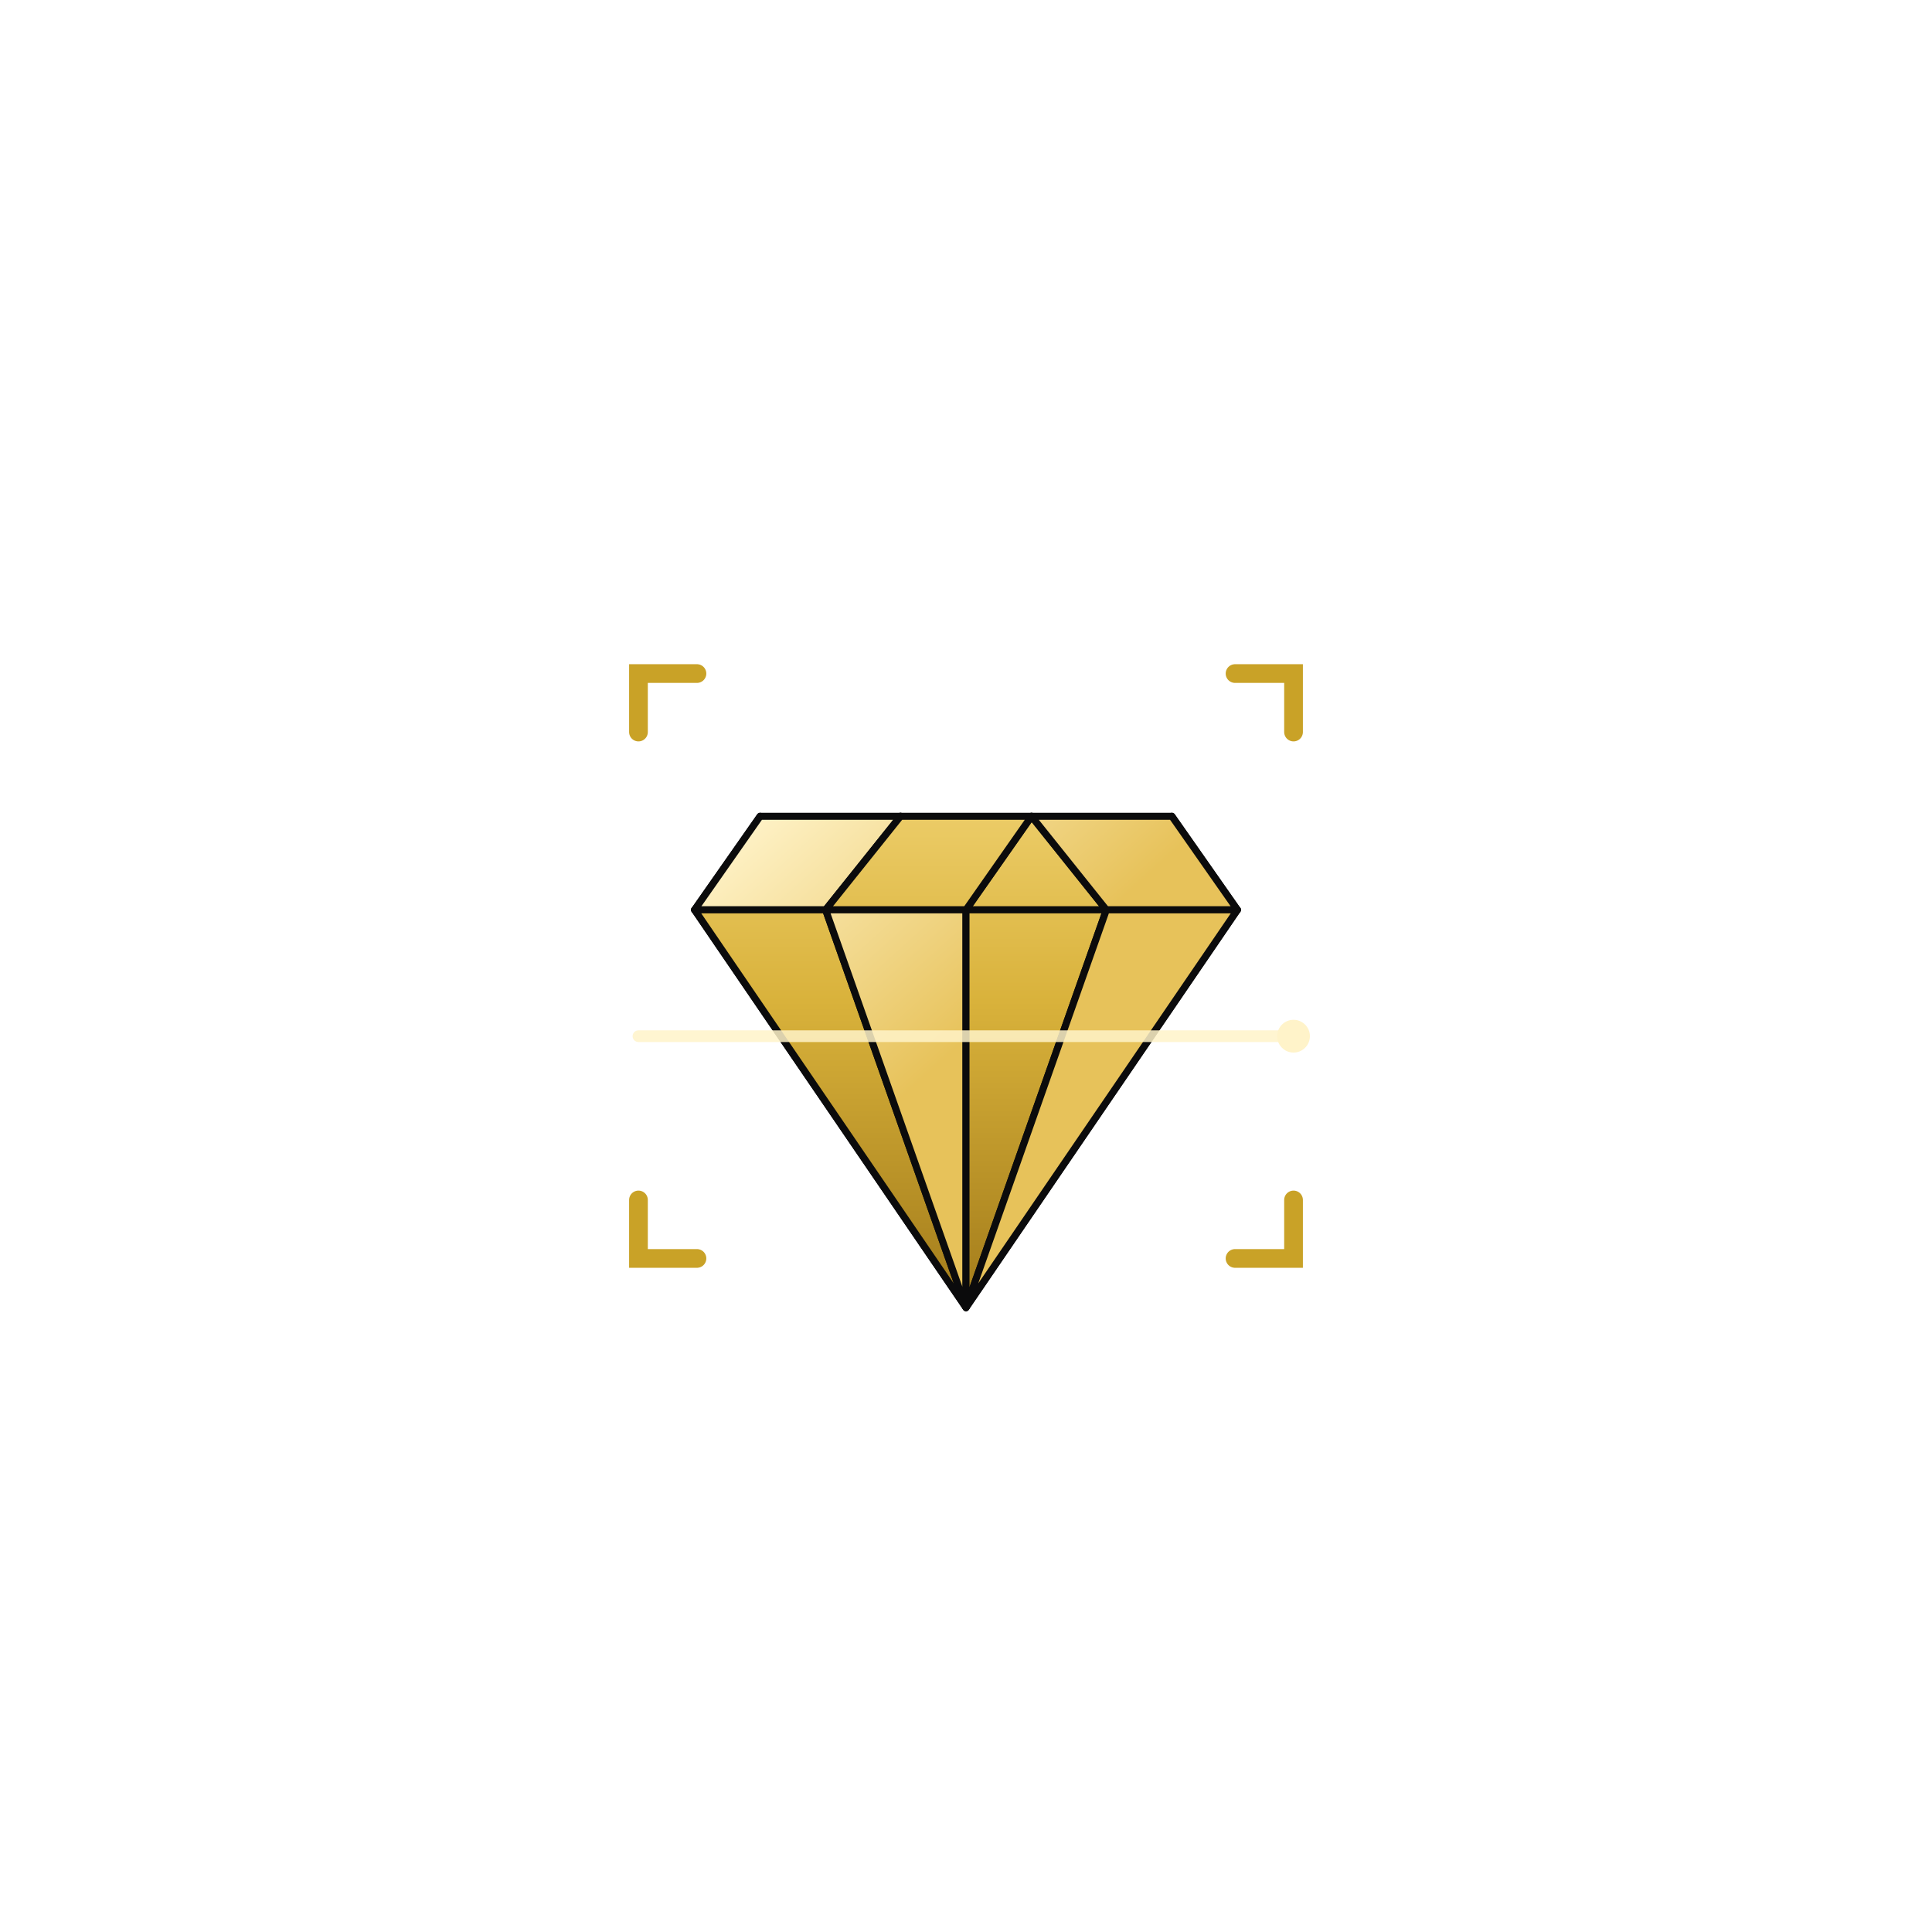
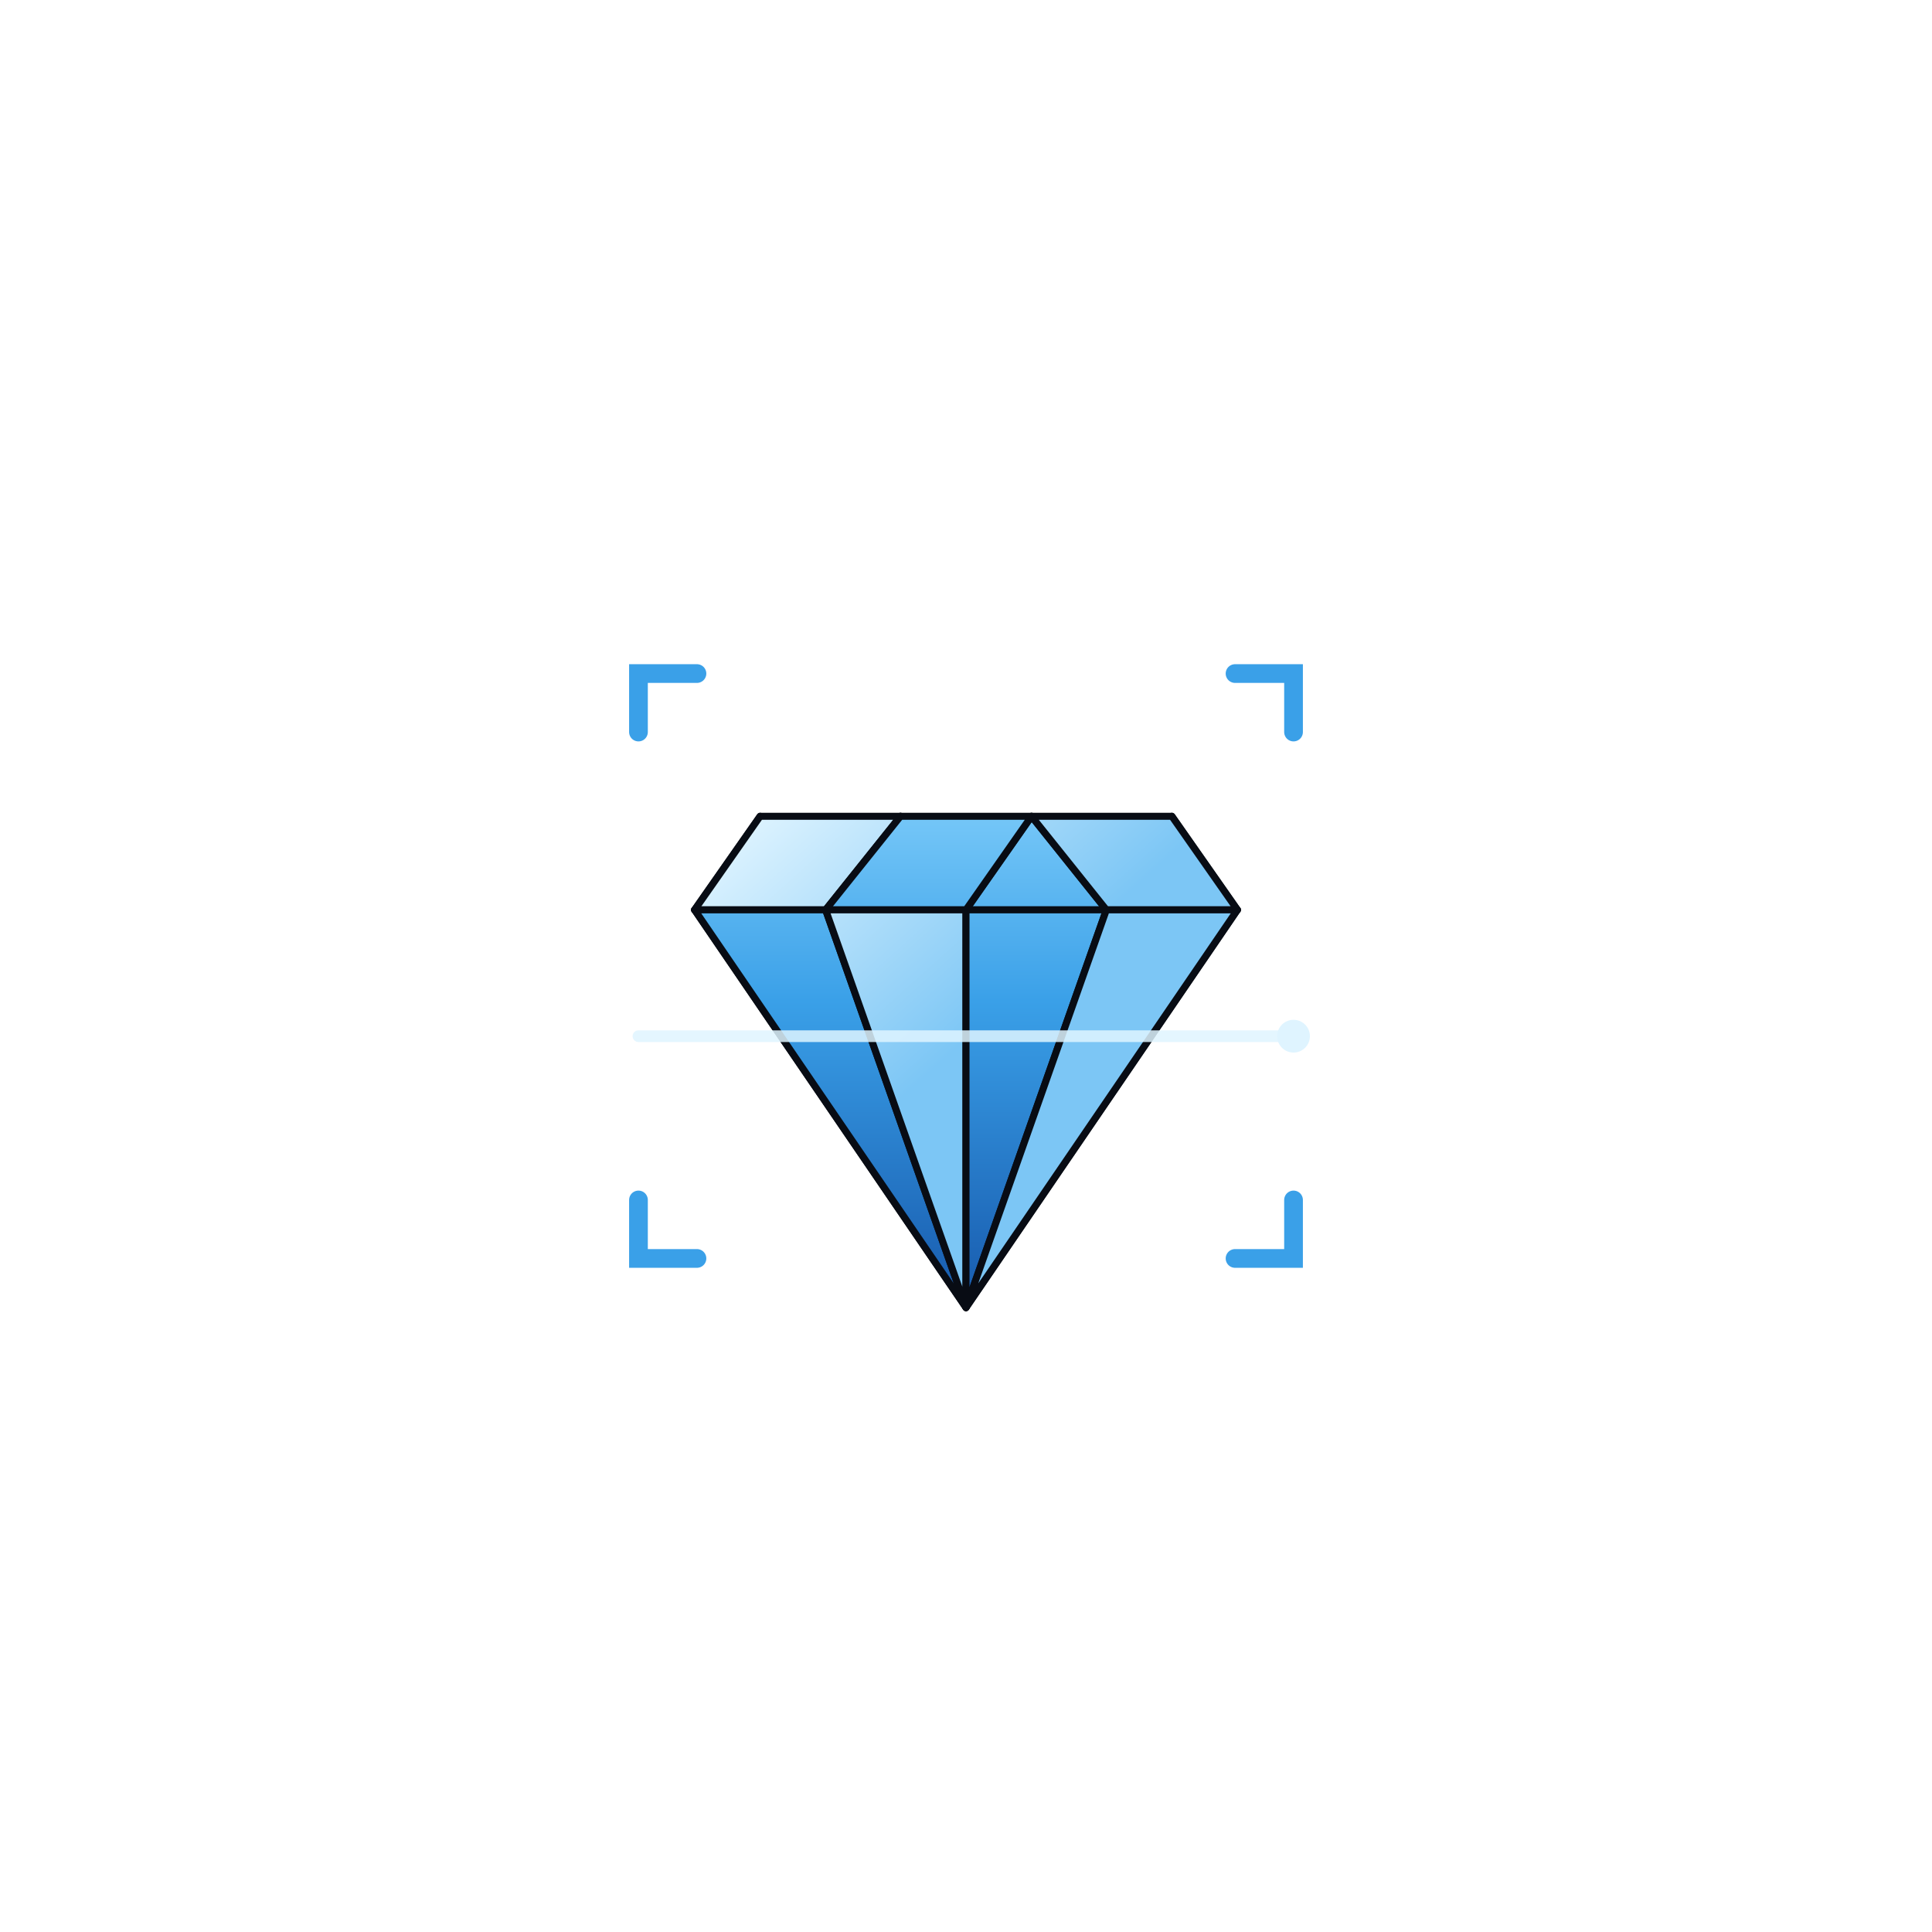
<svg xmlns="http://www.w3.org/2000/svg" width="1024" height="1024" viewBox="0 0 1024 1024" fill="none">
  <defs>
-     <linearGradient id="gemGold" x1="512" y1="300" x2="512" y2="760" gradientUnits="userSpaceOnUse">
-       <stop offset="0" stop-color="#F4D77A" />
-       <stop offset="0.5" stop-color="#D9B23B" />
-       <stop offset="1" stop-color="#A9821E" />
+     <linearGradient id="gemBlue" x1="512" y1="300" x2="512" y2="760" gradientUnits="userSpaceOnUse">
+       <stop offset="0" stop-color="#8FD8FF" />
+       <stop offset="0.5" stop-color="#3AA0E8" />
+       <stop offset="1" stop-color="#1B62B4" />
    </linearGradient>
    <linearGradient id="gemLight" x1="380" y1="320" x2="560" y2="520" gradientUnits="userSpaceOnUse">
-       <stop offset="0" stop-color="#FFF3C9" />
-       <stop offset="1" stop-color="#E7C25A" />
+       <stop offset="0" stop-color="#DFF4FF" />
+       <stop offset="1" stop-color="#7CC6F5" />
    </linearGradient>
  </defs>
  <g transform="translate(512 512) scale(0.62) translate(-512 -500)">
-     <g stroke="#0B0B0C" stroke-width="6" stroke-linejoin="round">
-       <path d="M280 452 L512 792 L744 452 Z" fill="url(#gemGold)" />
-       <path d="M280 452 L392 452 L336 372 Z" fill="url(#gemGold)" />
+     <g stroke="#080C14" stroke-width="6" stroke-linejoin="round">
+       <path d="M280 452 L512 792 L744 452 Z" fill="url(#gemBlue)" />
+       <path d="M280 452 L392 452 L336 372 Z" fill="url(#gemBlue)" />
      <path d="M392 452 L512 452 L456 372 Z" fill="url(#gemLight)" />
-       <path d="M512 452 L632 452 L568 372 Z" fill="url(#gemGold)" />
+       <path d="M512 452 L632 452 L568 372 Z" fill="url(#gemBlue)" />
      <path d="M632 452 L744 452 L688 372 Z" fill="url(#gemLight)" />
      <path d="M336 372 L456 372 L392 452 L280 452 Z" fill="url(#gemLight)" />
-       <path d="M456 372 L568 372 L512 452 L392 452 Z" fill="url(#gemGold)" />
+       <path d="M456 372 L568 372 L512 452 L392 452 Z" fill="url(#gemBlue)" />
      <path d="M568 372 L688 372 L744 452 L632 452 Z" fill="url(#gemLight)" />
-       <path d="M280 452 L392 452 L512 792 Z" fill="url(#gemGold)" />
+       <path d="M280 452 L392 452 L512 792 Z" fill="url(#gemBlue)" />
      <path d="M392 452 L512 452 L512 792 Z" fill="url(#gemLight)" />
-       <path d="M512 452 L632 452 L512 792 Z" fill="url(#gemGold)" />
+       <path d="M512 452 L632 452 L512 792 Z" fill="url(#gemBlue)" />
      <path d="M632 452 L744 452 L512 792 Z" fill="url(#gemLight)" />
    </g>
-     <path d="M232 560 L792 560" stroke="#FFF3C9" stroke-width="10" stroke-linecap="round" opacity="0.85" />
-     <circle cx="792" cy="560" r="14" fill="#FFF3C9" />
-     <g stroke="#C9A227" stroke-width="16" stroke-linecap="round" fill="none">
+     <path d="M232 560 L792 560" stroke="#DFF4FF" stroke-width="10" stroke-linecap="round" opacity="0.85" />
+     <circle cx="792" cy="560" r="14" fill="#DFF4FF" />
+     <g stroke="#3AA0E8" stroke-width="16" stroke-linecap="round" fill="none">
      <path d="M232 300 L232 250 L282 250" />
      <path d="M792 300 L792 250 L742 250" />
      <path d="M232 700 L232 750 L282 750" />
      <path d="M792 700 L792 750 L742 750" />
    </g>
  </g>
</svg>
